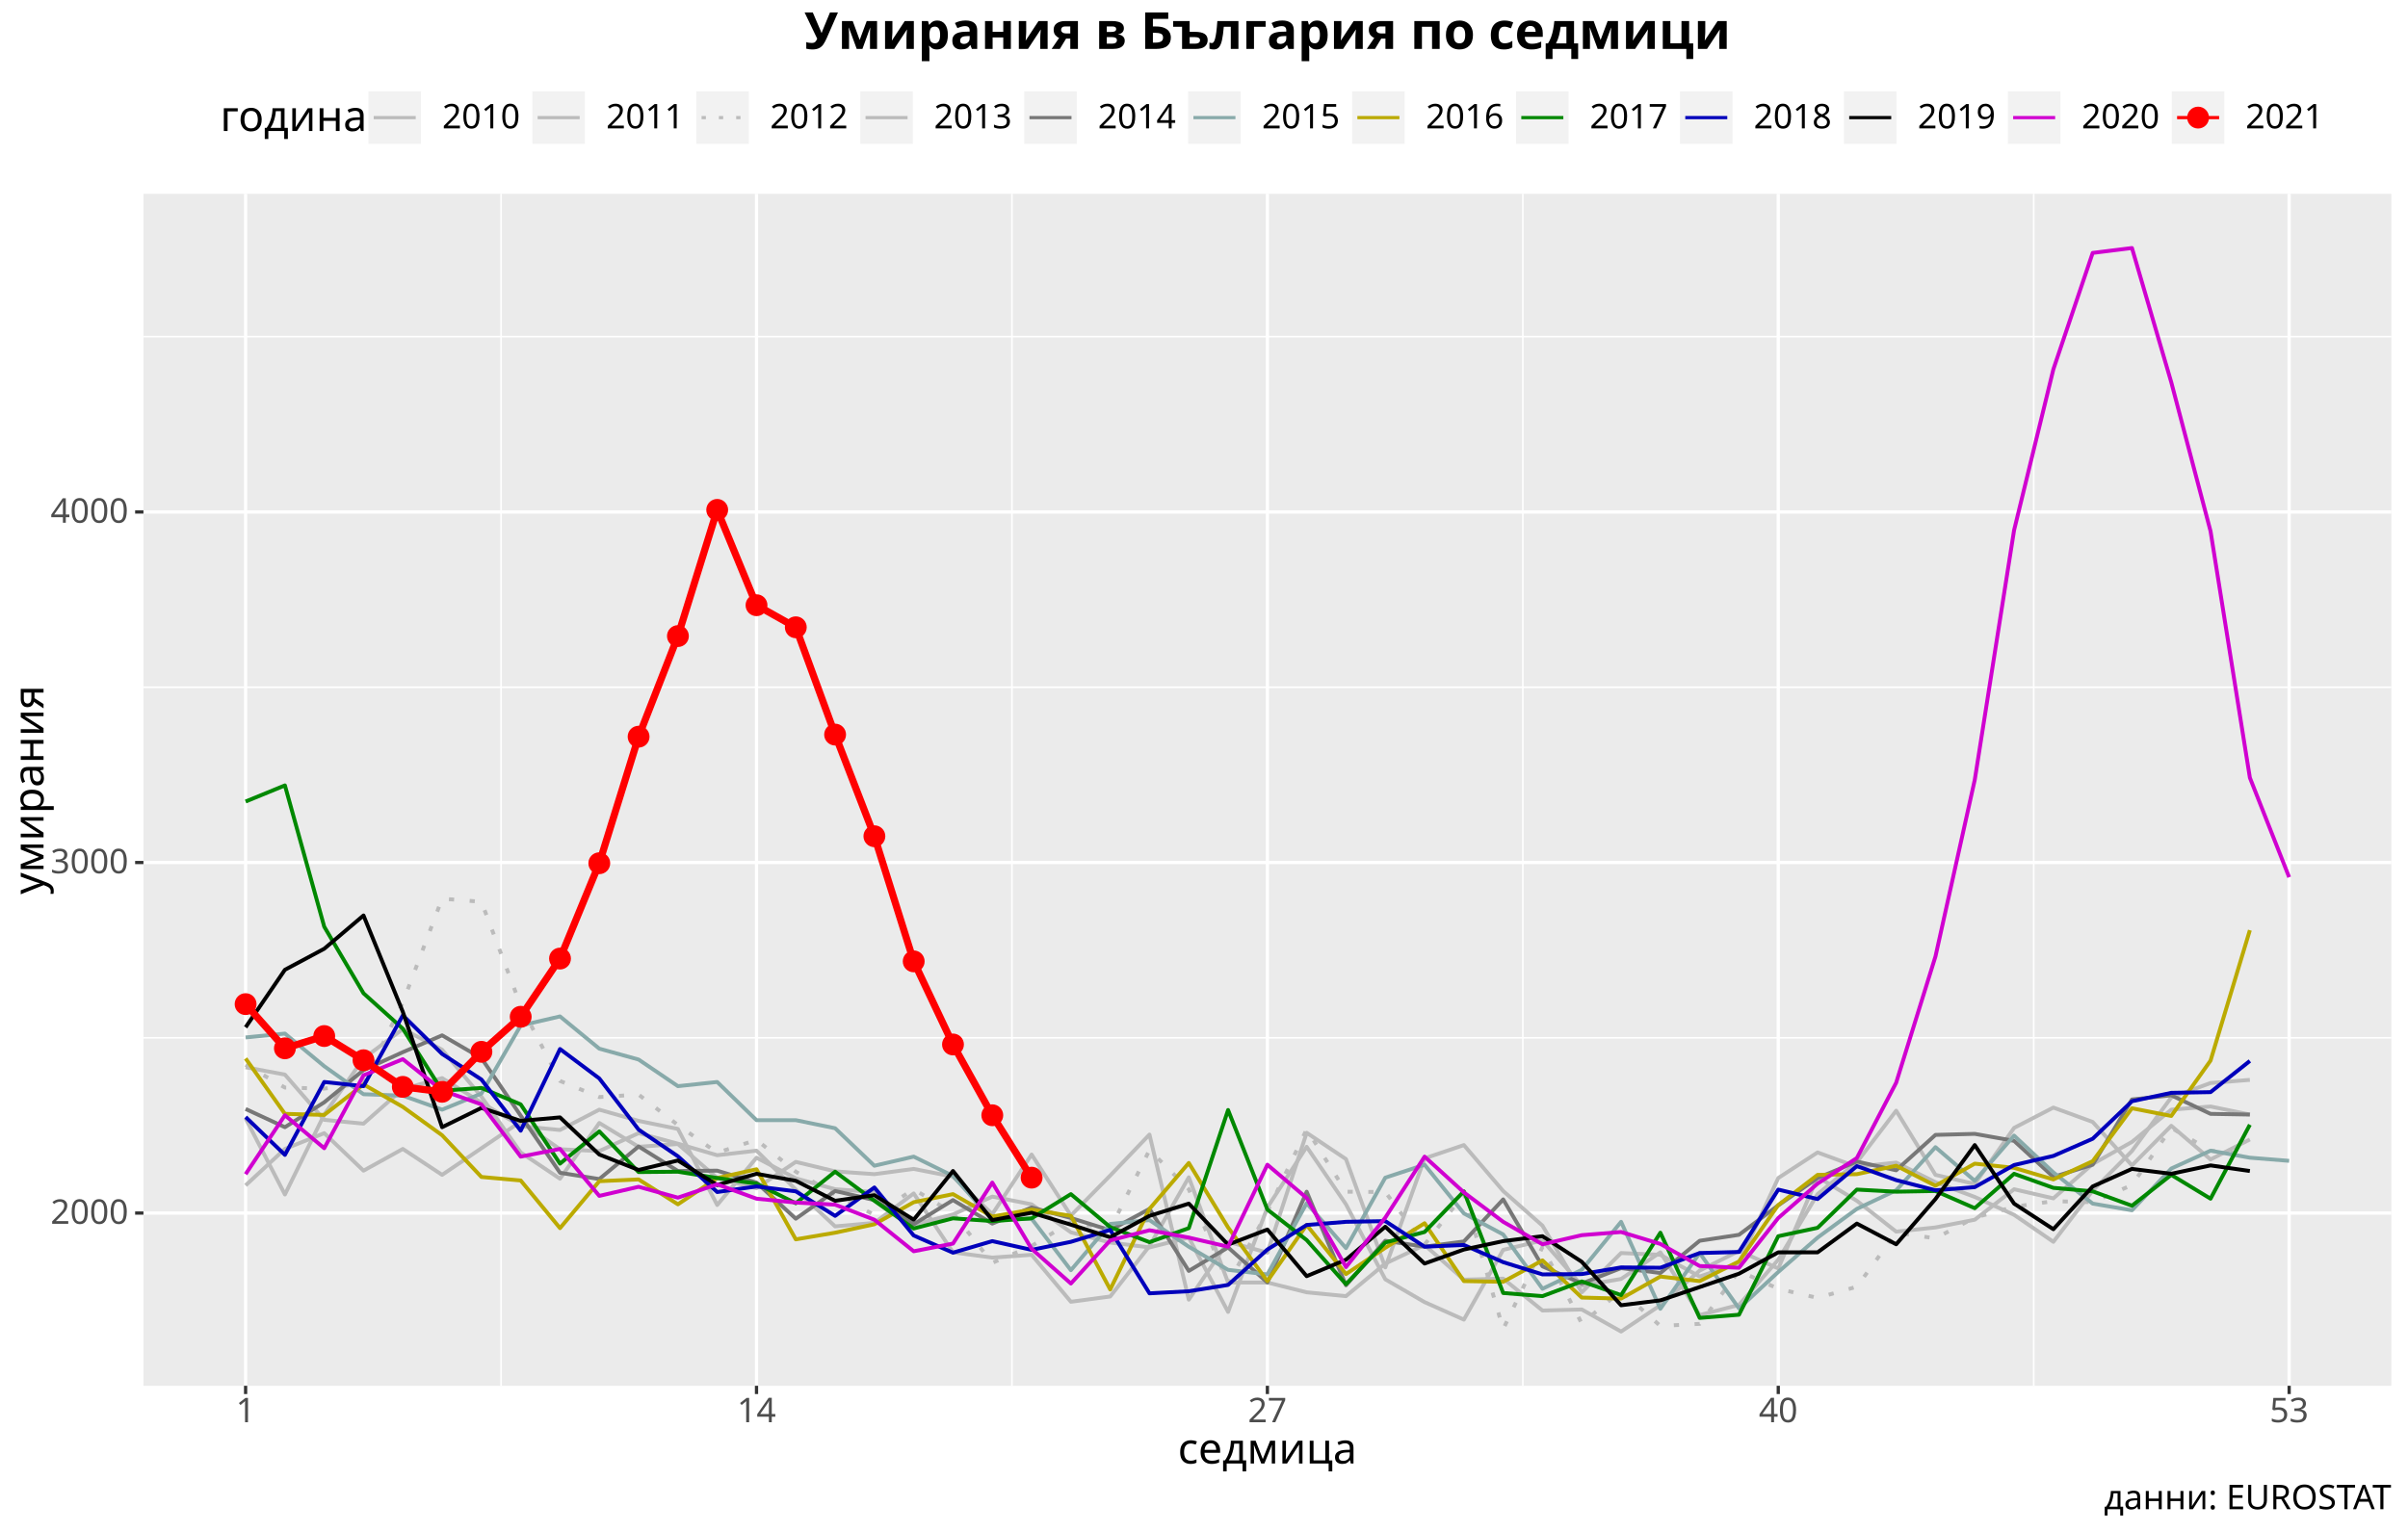
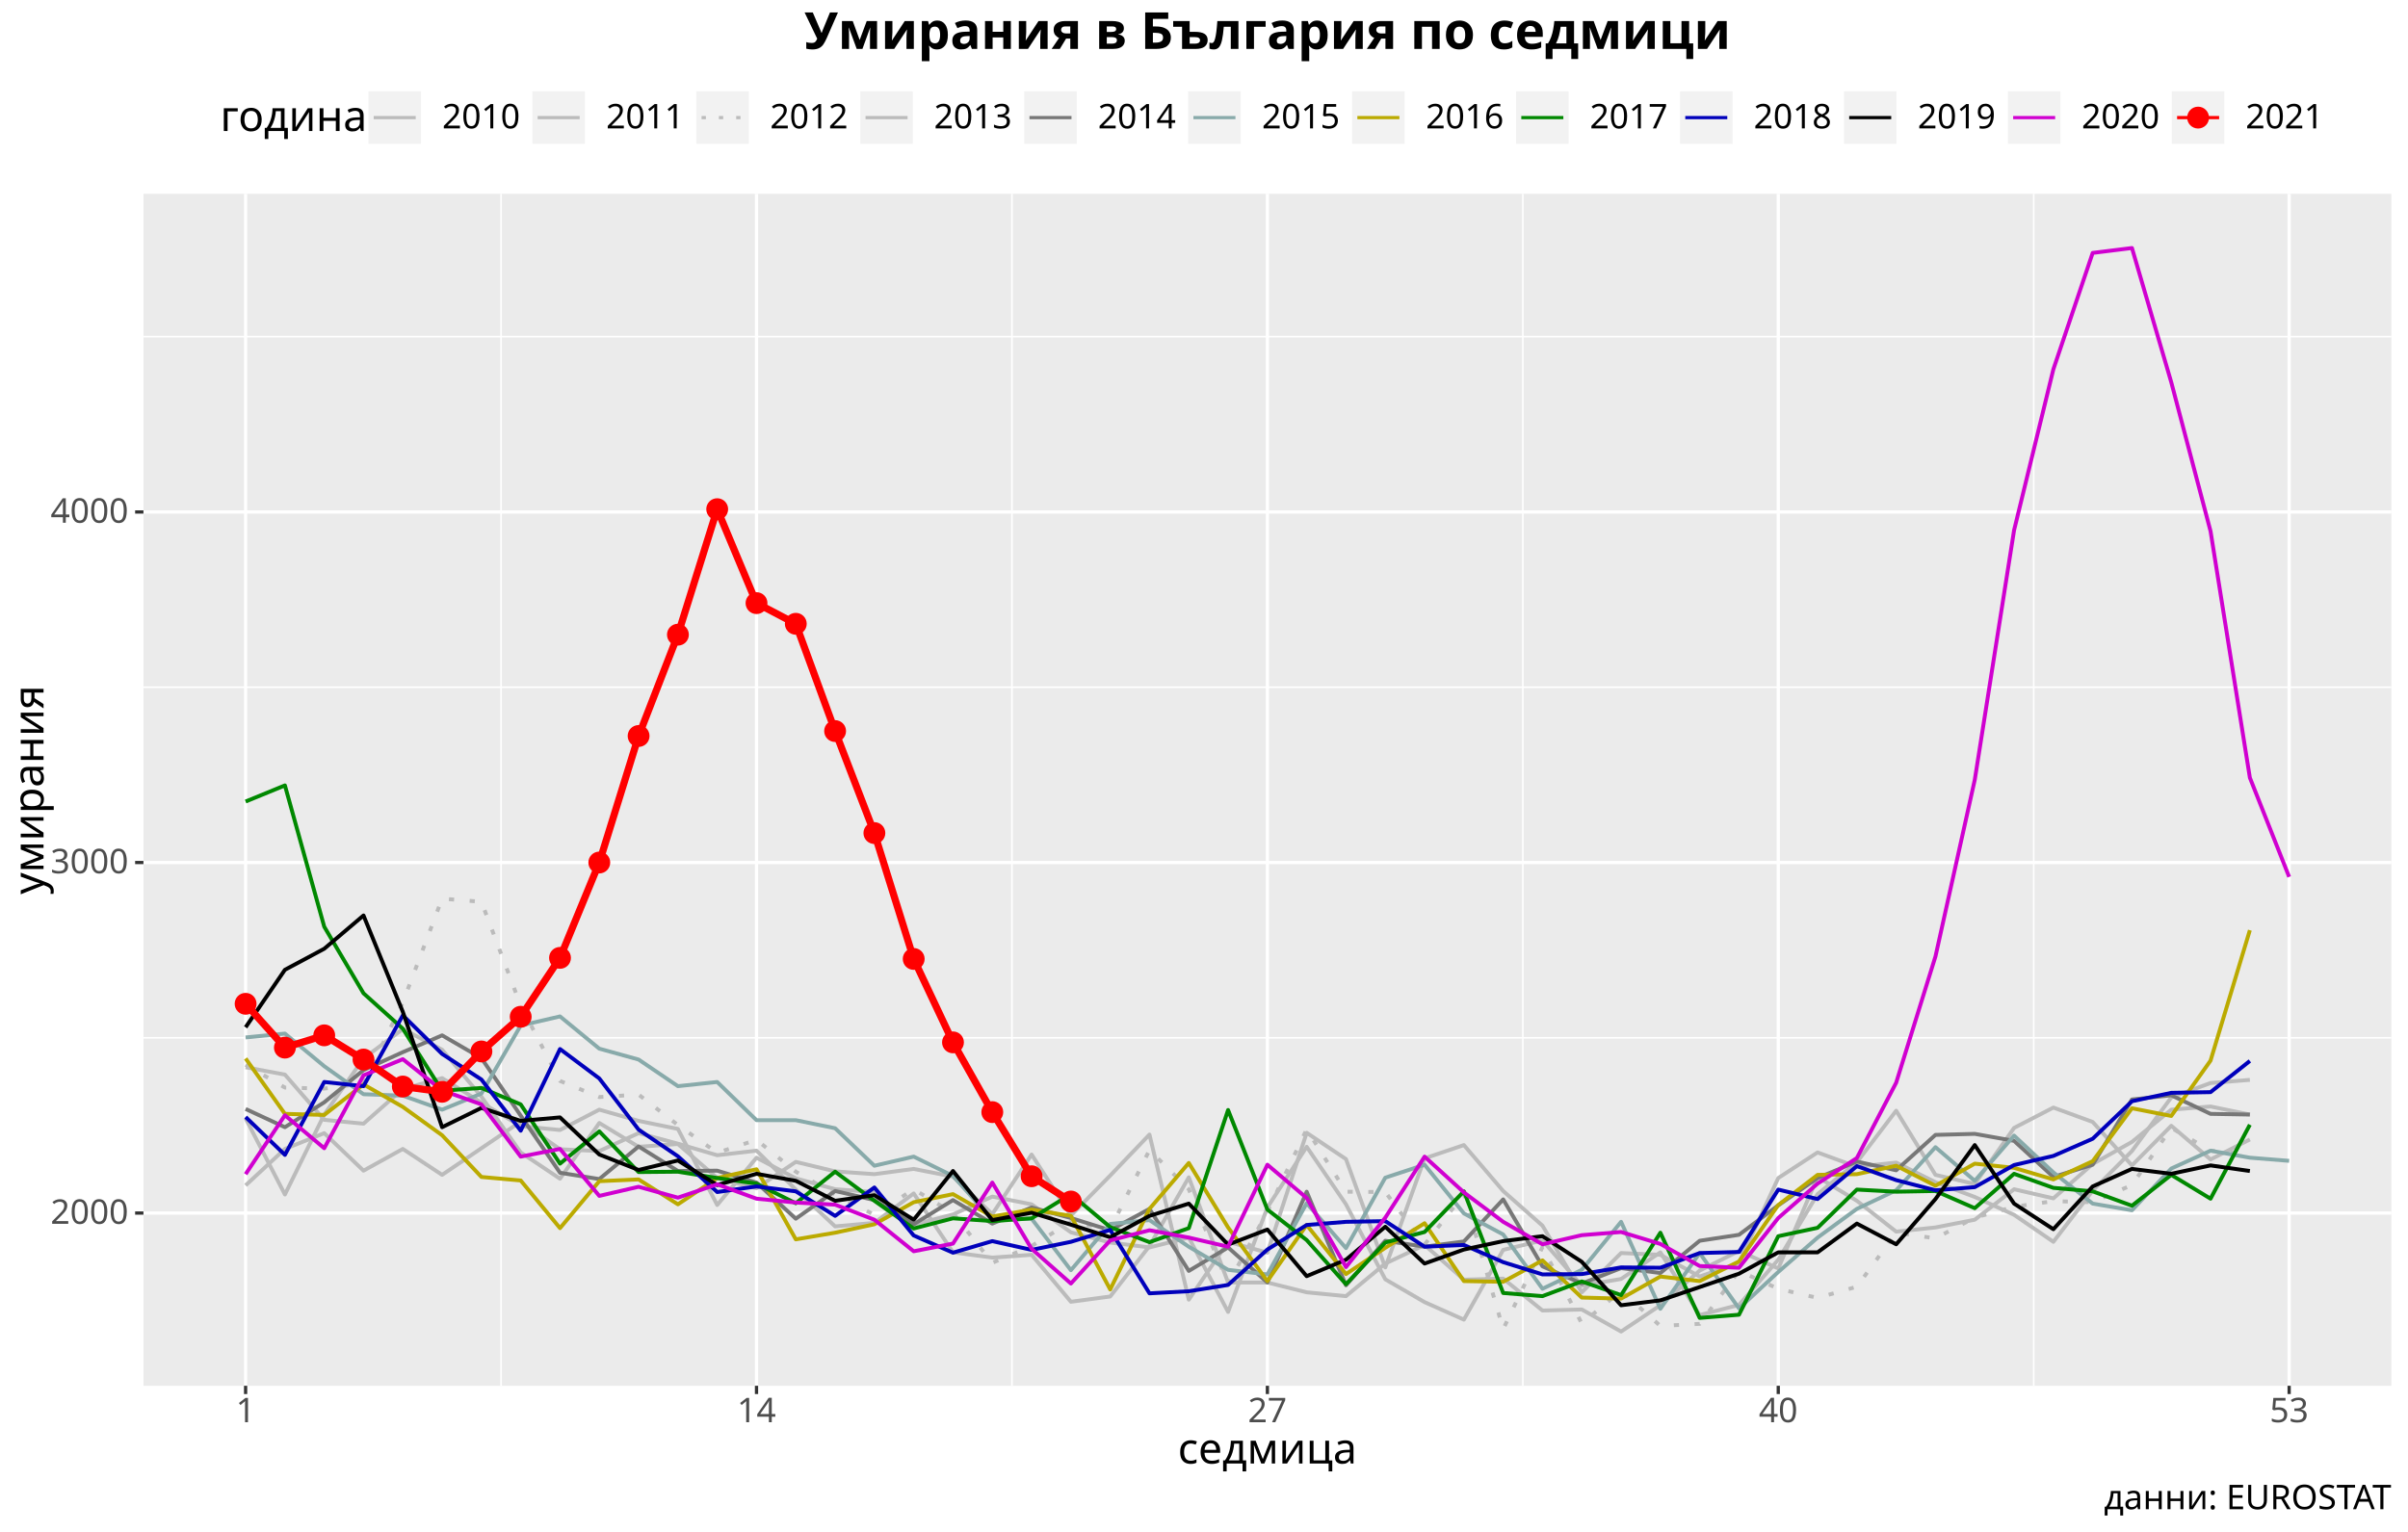
<svg xmlns="http://www.w3.org/2000/svg" class="svglite" viewBox="0 0 792.00 504.00">
  <defs>
    <style type="text/css">
    .svglite line, .svglite polyline, .svglite polygon, .svglite path, .svglite rect, .svglite circle {
      fill: none;
      stroke: #000000;
      stroke-linecap: round;
      stroke-linejoin: round;
      stroke-miterlimit: 10.00;
    }
  </style>
  </defs>
  <rect width="100%" height="100%" style="stroke: none; fill: #FFFFFF;" />
  <defs>
    <clipPath id="cpMC4wMHw3OTIuMDB8MC4wMHw1MDQuMDA=">
      <rect x="0.00" y="0.00" width="792.00" height="504.00" />
    </clipPath>
  </defs>
  <g clip-path="url(#cpMC4wMHw3OTIuMDB8MC4wMHw1MDQuMDA=)">
    <rect x="-0" y="-0" width="792.00" height="504.00" style="stroke-width: 1.07; stroke: #FFFFFF; fill: #FFFFFF;" />
  </g>
  <defs>
    <clipPath id="cpNDcuMTh8Nzg2LjUyfDYzLjc3fDQ1NS45MQ==">
      <rect x="47.18" y="63.77" width="739.34" height="392.14" />
    </clipPath>
  </defs>
  <g clip-path="url(#cpNDcuMTh8Nzg2LjUyfDYzLjc3fDQ1NS45MQ==)">
    <rect x="47.18" y="63.77" width="739.34" height="392.14" style="stroke-width: 1.07; stroke: none; fill: #EBEBEB;" />
    <polyline points="47.18,341.44 786.52,341.44 " style="stroke-width: 0.53; stroke: #FFFFFF; stroke-linecap: butt;" />
    <polyline points="47.18,226.11 786.52,226.11 " style="stroke-width: 0.53; stroke: #FFFFFF; stroke-linecap: butt;" />
    <polyline points="47.18,110.77 786.52,110.77 " style="stroke-width: 0.53; stroke: #FFFFFF; stroke-linecap: butt;" />
    <polyline points="164.80,455.91 164.80,63.77 " style="stroke-width: 0.53; stroke: #FFFFFF; stroke-linecap: butt;" />
    <polyline points="332.83,455.91 332.83,63.77 " style="stroke-width: 0.53; stroke: #FFFFFF; stroke-linecap: butt;" />
    <polyline points="500.87,455.91 500.87,63.77 " style="stroke-width: 0.53; stroke: #FFFFFF; stroke-linecap: butt;" />
    <polyline points="668.90,455.91 668.90,63.77 " style="stroke-width: 0.53; stroke: #FFFFFF; stroke-linecap: butt;" />
    <polyline points="47.18,399.10 786.52,399.10 " style="stroke-width: 1.07; stroke: #FFFFFF; stroke-linecap: butt;" />
    <polyline points="47.18,283.77 786.52,283.77 " style="stroke-width: 1.07; stroke: #FFFFFF; stroke-linecap: butt;" />
    <polyline points="47.18,168.44 786.52,168.44 " style="stroke-width: 1.07; stroke: #FFFFFF; stroke-linecap: butt;" />
    <polyline points="80.78,455.91 80.78,63.77 " style="stroke-width: 1.07; stroke: #FFFFFF; stroke-linecap: butt;" />
    <polyline points="248.82,455.91 248.82,63.77 " style="stroke-width: 1.07; stroke: #FFFFFF; stroke-linecap: butt;" />
    <polyline points="416.85,455.91 416.85,63.77 " style="stroke-width: 1.07; stroke: #FFFFFF; stroke-linecap: butt;" />
    <polyline points="584.88,455.91 584.88,63.77 " style="stroke-width: 1.07; stroke: #FFFFFF; stroke-linecap: butt;" />
    <polyline points="752.91,455.91 752.91,63.77 " style="stroke-width: 1.07; stroke: #FFFFFF; stroke-linecap: butt;" />
    <polyline points="80.78,367.96 93.71,392.99 106.64,366.69 119.56,348.24 132.49,338.55 145.41,345.36 158.34,360.81 171.26,379.15 184.19,387.80 197.11,369.46 210.04,377.30 222.97,376.38 235.89,387.57 248.82,390.91 261.74,382.26 274.67,385.38 287.59,386.30 300.52,384.57 313.44,387.11 326.37,399.45 339.30,379.84 352.22,399.91 365.15,386.76 378.07,373.27 391.00,427.59 403.92,408.56 416.85,412.13 429.77,372.69 442.70,381.34 455.63,416.98 468.55,381.11 481.48,376.73 494.40,391.84 507.33,403.25 520.25,425.17 533.18,412.25 546.10,412.83 559.03,419.98 571.96,415.48 584.88,387.57 597.81,379.15 610.73,383.88 623.66,382.49 636.58,388.95 649.51,393.80 662.44,399.68 675.36,408.56 688.29,391.72 701.21,378.69 714.14,361.04 727.06,356.31 739.99,355.28 " style="stroke-width: 1.28; stroke: #BBBBBB; stroke-linecap: butt;" />
    <polyline points="80.78,351.12 93.71,353.55 106.64,368.42 119.56,369.69 132.49,358.27 145.41,354.70 158.34,362.77 171.26,370.50 184.19,371.77 197.11,365.08 210.04,368.77 222.97,371.42 235.89,396.45 248.82,380.88 261.74,387.68 274.67,391.26 287.59,392.18 300.52,402.91 313.44,399.56 326.37,393.68 339.30,396.22 352.22,405.44 365.15,408.79 378.07,410.40 391.00,407.17 403.92,431.62 416.85,397.26 429.77,377.30 442.70,396.22 455.63,420.90 468.55,428.40 481.48,434.16 494.40,411.21 507.33,408.10 520.25,422.97 533.18,420.78 546.10,412.02 559.03,432.66 571.96,429.32 584.88,414.44 597.81,392.87 610.73,382.38 623.66,365.42 636.58,386.53 649.51,389.53 662.44,371.08 675.36,364.39 688.29,369.12 701.21,383.42 714.14,370.38 727.06,381.46 739.99,374.88 " style="stroke-width: 1.28; stroke: #BBBBBB; stroke-linecap: butt;" />
    <polyline points="80.78,350.32 93.71,357.81 106.64,358.16 119.56,356.43 132.49,329.79 145.41,295.65 158.34,296.69 171.26,330.83 184.19,355.62 197.11,360.93 210.04,360.12 222.97,370.15 235.89,379.26 248.82,375.00 261.74,385.49 274.67,392.99 287.59,399.68 300.52,391.26 313.44,399.10 326.37,415.48 339.30,409.94 352.22,401.98 365.15,404.41 378.07,378.34 391.00,391.26 403.92,422.40 416.85,398.64 429.77,371.54 442.70,392.07 455.63,392.18 468.55,409.48 481.48,392.87 494.40,437.28 507.33,410.29 520.25,435.43 533.18,424.70 546.10,436.24 559.03,435.55 571.96,418.13 584.88,424.01 597.81,427.01 610.73,423.32 623.66,405.56 636.58,407.41 649.51,400.60 662.44,397.03 675.36,395.18 688.29,395.53 701.21,389.87 714.14,371.08 727.06,378.57 739.99,379.73 " style="stroke-width: 1.28; stroke: #BBBBBB; stroke-dasharray: 1.71,5.12; stroke-linecap: butt;" />
    <polyline points="80.78,389.99 93.71,378.00 106.64,372.81 119.56,385.15 132.49,378.00 145.41,386.53 158.34,377.77 171.26,369.00 184.19,378.11 197.11,378.69 210.04,372.81 222.97,376.27 235.89,380.07 248.82,378.57 261.74,391.37 274.67,403.48 287.59,402.33 300.52,392.64 313.44,412.02 326.37,413.75 339.30,412.83 352.22,428.28 365.15,426.55 378.07,409.94 391.00,387.34 403.92,421.94 416.85,421.94 429.77,425.17 442.70,426.43 455.63,415.71 468.55,409.60 481.48,421.01 494.40,420.67 507.33,431.16 520.25,430.82 533.18,438.08 546.10,429.43 559.03,418.02 571.96,411.56 584.88,417.32 597.81,387.22 610.73,395.06 623.66,405.21 636.58,403.83 649.51,401.29 662.44,391.26 675.36,394.26 688.29,382.96 701.21,375.69 714.14,365.08 727.06,364.04 739.99,366.69 " style="stroke-width: 1.28; stroke: #BBBBBB; stroke-linecap: butt;" />
    <polyline points="80.78,364.85 93.71,370.85 106.64,362.66 119.56,352.05 132.49,346.16 145.41,340.63 158.34,348.13 171.26,367.04 184.19,385.84 197.11,387.91 210.04,377.19 222.97,385.26 235.89,385.15 248.82,389.07 261.74,400.95 274.67,391.84 287.59,394.83 300.52,402.79 313.44,394.83 326.37,402.56 339.30,397.26 352.22,400.72 365.15,404.75 378.07,397.72 391.00,418.13 403.92,410.40 416.85,421.94 429.77,392.07 442.70,422.86 455.63,408.21 468.55,410.17 481.48,408.44 494.40,394.60 507.33,416.63 520.25,422.28 533.18,417.21 546.10,418.82 559.03,408.21 571.96,406.25 584.88,396.56 597.81,387.57 610.73,382.15 623.66,385.03 636.58,373.38 649.51,373.04 662.44,375.34 675.36,387.22 688.29,383.19 701.21,361.73 714.14,360.35 727.06,366.46 739.99,366.69 " style="stroke-width: 1.28; stroke: #777777; stroke-linecap: butt;" />
    <polyline points="80.78,341.32 93.71,340.05 106.64,350.78 119.56,360.00 132.49,360.47 145.41,365.08 158.34,359.77 171.26,337.40 184.19,334.40 197.11,345.01 210.04,348.59 222.97,357.35 235.89,355.97 248.82,368.54 261.74,368.54 274.67,371.19 287.59,383.53 300.52,380.53 313.44,386.88 326.37,401.29 339.30,400.95 352.22,417.90 365.15,402.68 378.07,401.41 391.00,410.17 403.92,417.78 416.85,419.28 429.77,395.87 442.70,410.63 455.63,387.45 468.55,383.19 481.48,399.22 494.40,406.14 507.33,424.01 520.25,417.78 533.18,401.98 546.10,430.59 559.03,412.25 571.96,430.47 584.88,418.48 597.81,407.17 610.73,397.72 623.66,391.60 636.58,377.42 649.51,388.49 662.44,373.61 675.36,385.72 688.29,395.99 701.21,398.18 714.14,384.45 727.06,378.57 739.99,380.88 752.91,381.92 " style="stroke-width: 1.28; stroke: #88AAAA; stroke-linecap: butt;" />
    <polyline points="80.78,348.24 93.71,366.46 106.64,366.81 119.56,356.78 132.49,364.16 145.41,373.50 158.34,387.22 171.26,388.38 184.19,404.06 197.11,388.61 210.04,388.03 222.97,396.22 235.89,387.57 248.82,384.69 261.74,407.75 274.67,405.56 287.59,402.79 300.52,395.53 313.44,392.87 326.37,400.25 339.30,397.95 352.22,400.02 365.15,424.24 378.07,397.72 391.00,382.61 403.92,403.83 416.85,421.48 429.77,403.02 442.70,419.17 455.63,410.52 468.55,402.45 481.48,421.48 494.40,421.71 507.33,414.67 520.25,426.90 533.18,427.24 546.10,419.98 559.03,421.48 571.96,415.02 584.88,396.45 597.81,386.53 610.73,386.30 623.66,383.53 636.58,390.11 649.51,382.84 662.44,384.22 675.36,388.03 688.29,382.03 701.21,364.62 714.14,367.15 727.06,348.93 739.99,306.03 " style="stroke-width: 1.28; stroke: #BBAA00; stroke-linecap: butt;" />
    <polyline points="80.78,263.70 93.71,258.40 106.64,304.88 119.56,326.79 132.49,338.44 145.41,358.85 158.34,357.93 171.26,363.35 184.19,382.84 197.11,372.23 210.04,385.61 222.97,385.49 235.89,387.57 248.82,389.41 261.74,395.87 274.67,385.49 287.59,395.06 300.52,404.18 313.44,400.83 326.37,401.75 339.30,400.83 352.22,392.87 365.15,403.71 378.07,408.67 391.00,404.06 403.92,365.19 416.85,397.95 429.77,407.98 442.70,422.51 455.63,408.79 468.55,405.33 481.48,391.95 494.40,425.40 507.33,426.43 520.25,421.59 533.18,426.09 546.10,405.56 559.03,433.59 571.96,432.55 584.88,406.71 597.81,403.95 610.73,391.37 623.66,392.07 636.58,391.84 649.51,397.49 662.44,386.18 675.36,390.80 688.29,391.95 701.21,396.68 714.14,386.53 727.06,394.37 739.99,370.04 " style="stroke-width: 1.28; stroke: #008800; stroke-linecap: butt;" />
    <polyline points="80.78,367.50 93.71,379.96 106.64,355.97 119.56,357.35 132.49,334.05 145.41,346.74 158.34,355.16 171.26,372.00 184.19,345.13 197.11,354.81 210.04,371.65 222.97,380.42 235.89,392.18 248.82,390.34 261.74,391.95 274.67,400.02 287.59,390.68 300.52,406.48 313.44,412.13 326.37,408.33 339.30,411.21 352.22,408.56 365.15,404.64 378.07,425.51 391.00,424.82 403.92,422.74 416.85,411.10 429.77,403.02 442.70,401.98 455.63,401.75 468.55,410.17 481.48,409.60 494.40,415.25 507.33,419.28 520.25,419.17 533.18,416.98 546.10,417.09 559.03,412.25 571.96,411.90 584.88,391.37 597.81,394.49 610.73,383.65 623.66,388.26 636.58,391.60 649.51,390.57 662.44,383.30 675.36,380.30 688.29,374.65 701.21,362.31 714.14,359.54 727.06,359.31 739.99,349.05 " style="stroke-width: 1.28; stroke: #0000BB; stroke-linecap: butt;" />
    <polyline points="80.78,337.98 93.71,319.06 106.64,312.14 119.56,301.19 132.49,332.90 145.41,370.85 158.34,364.50 171.26,368.77 184.19,367.62 197.11,379.84 210.04,384.92 222.97,381.80 235.89,389.87 248.82,386.18 261.74,388.49 274.67,395.06 287.59,393.22 300.52,401.29 313.44,385.26 326.37,401.41 339.30,398.99 352.22,402.91 365.15,407.06 378.07,400.02 391.00,395.99 403.92,409.48 416.85,404.52 429.77,419.86 442.70,414.44 455.63,403.60 468.55,415.71 481.48,411.10 494.40,408.33 507.33,406.71 520.25,415.13 533.18,429.43 546.10,427.82 559.03,423.44 571.96,419.05 584.88,412.02 597.81,412.02 610.73,402.56 623.66,409.37 636.58,394.49 649.51,376.73 662.44,395.99 675.36,404.41 688.29,390.34 701.21,384.57 714.14,386.18 727.06,383.42 739.99,385.26 " style="stroke-width: 1.28; stroke-linecap: butt;" />
-     <polyline points="80.78,386.30 93.71,366.92 106.64,377.77 119.56,353.78 132.49,348.47 145.41,358.74 158.34,363.35 171.26,380.53 184.19,378.00 197.11,393.45 210.04,390.45 222.97,394.03 235.89,389.64 248.82,394.37 261.74,395.64 274.67,396.33 287.59,401.29 300.52,411.67 313.44,409.14 326.37,389.07 339.30,410.87 352.22,422.28 365.15,408.10 378.07,404.75 391.00,407.17 403.92,410.17 416.85,383.19 429.77,394.14 442.70,416.86 455.63,400.60 468.55,380.53 481.48,392.30 494.40,401.98 507.33,409.37 520.25,406.37 533.18,405.33 546.10,409.25 559.03,416.52 571.96,417.09 584.88,400.72 597.81,389.41 610.73,380.99 623.66,356.20 636.58,314.68 649.51,256.55 662.44,174.44 675.36,121.50 688.29,83.21 701.21,81.60 714.14,125.77 727.06,174.78 739.99,255.86 752.91,288.61 " style="stroke-width: 1.28; stroke: #D000D0; stroke-linecap: butt;" />
-     <polyline points="80.78,330.36 93.71,344.90 106.64,340.86 119.56,348.82 132.49,357.58 145.41,359.20 158.34,346.05 171.26,334.52 184.19,315.37 197.11,284.00 210.04,242.37 222.97,209.27 235.89,167.75 248.82,199.12 261.74,206.38 274.67,241.68 287.59,275.12 300.52,316.29 313.44,343.63 326.37,366.92 339.30,387.45 " style="stroke-width: 2.35; stroke: #FF0000; stroke-linecap: butt;" />
-     <circle cx="80.78" cy="330.36" r="3.24" style="stroke-width: 0.71; stroke: #FF0000; fill: #FF0000;" />
-     <circle cx="93.71" cy="344.90" r="3.24" style="stroke-width: 0.71; stroke: #FF0000; fill: #FF0000;" />
-     <circle cx="106.64" cy="340.86" r="3.24" style="stroke-width: 0.71; stroke: #FF0000; fill: #FF0000;" />
-     <circle cx="119.56" cy="348.82" r="3.24" style="stroke-width: 0.71; stroke: #FF0000; fill: #FF0000;" />
-     <circle cx="132.49" cy="357.58" r="3.24" style="stroke-width: 0.71; stroke: #FF0000; fill: #FF0000;" />
+     <polyline points="80.78,386.30 93.71,366.92 106.64,377.77 119.56,353.78 132.49,348.47 145.41,358.74 158.34,363.35 171.26,380.53 184.19,378.00 197.11,393.45 210.04,390.45 222.97,394.03 235.89,389.64 248.82,394.37 261.74,395.64 274.67,396.33 287.59,401.29 300.52,411.67 313.44,409.14 326.37,389.07 339.30,410.87 352.22,422.28 365.15,408.10 378.07,404.75 391.00,407.17 403.92,410.17 416.85,383.19 429.77,394.14 442.70,416.86 455.63,400.60 468.55,380.53 481.48,392.30 494.40,401.98 507.33,409.37 520.25,406.37 533.18,405.33 546.10,409.25 559.03,416.52 571.96,417.09 584.88,400.72 597.81,389.41 610.73,380.99 623.66,356.20 636.58,314.68 649.51,256.55 662.44,174.44 675.36,121.50 688.29,83.21 701.21,81.60 714.14,125.77 727.06,174.78 739.99,255.86 752.91,288.50 " style="stroke-width: 1.28; stroke: #D000D0; stroke-linecap: butt;" />
+     <polyline points="80.78,330.25 93.71,344.67 106.64,340.63 119.56,348.59 132.49,357.47 145.41,359.20 158.34,345.93 171.26,334.52 184.19,315.14 197.11,283.77 210.04,242.14 222.97,208.81 235.89,167.52 248.82,198.43 261.74,205.23 274.67,240.52 287.59,274.08 300.52,315.49 313.44,342.94 326.37,365.89 339.30,386.99 352.22,395.30 " style="stroke-width: 2.35; stroke: #FF0000; stroke-linecap: butt;" />
+     <circle cx="80.78" cy="330.25" r="3.24" style="stroke-width: 0.71; stroke: #FF0000; fill: #FF0000;" />
+     <circle cx="93.71" cy="344.67" r="3.24" style="stroke-width: 0.71; stroke: #FF0000; fill: #FF0000;" />
+     <circle cx="106.64" cy="340.63" r="3.24" style="stroke-width: 0.71; stroke: #FF0000; fill: #FF0000;" />
+     <circle cx="119.56" cy="348.59" r="3.24" style="stroke-width: 0.71; stroke: #FF0000; fill: #FF0000;" />
+     <circle cx="132.49" cy="357.47" r="3.24" style="stroke-width: 0.71; stroke: #FF0000; fill: #FF0000;" />
    <circle cx="145.41" cy="359.20" r="3.24" style="stroke-width: 0.71; stroke: #FF0000; fill: #FF0000;" />
-     <circle cx="158.34" cy="346.05" r="3.24" style="stroke-width: 0.71; stroke: #FF0000; fill: #FF0000;" />
+     <circle cx="158.34" cy="345.93" r="3.24" style="stroke-width: 0.71; stroke: #FF0000; fill: #FF0000;" />
    <circle cx="171.26" cy="334.52" r="3.24" style="stroke-width: 0.71; stroke: #FF0000; fill: #FF0000;" />
-     <circle cx="184.19" cy="315.37" r="3.24" style="stroke-width: 0.71; stroke: #FF0000; fill: #FF0000;" />
-     <circle cx="197.11" cy="284.00" r="3.24" style="stroke-width: 0.71; stroke: #FF0000; fill: #FF0000;" />
-     <circle cx="210.04" cy="242.37" r="3.24" style="stroke-width: 0.71; stroke: #FF0000; fill: #FF0000;" />
-     <circle cx="222.97" cy="209.27" r="3.24" style="stroke-width: 0.71; stroke: #FF0000; fill: #FF0000;" />
-     <circle cx="235.89" cy="167.75" r="3.24" style="stroke-width: 0.71; stroke: #FF0000; fill: #FF0000;" />
-     <circle cx="248.82" cy="199.12" r="3.24" style="stroke-width: 0.71; stroke: #FF0000; fill: #FF0000;" />
-     <circle cx="261.74" cy="206.38" r="3.24" style="stroke-width: 0.71; stroke: #FF0000; fill: #FF0000;" />
-     <circle cx="274.67" cy="241.68" r="3.24" style="stroke-width: 0.71; stroke: #FF0000; fill: #FF0000;" />
-     <circle cx="287.59" cy="275.12" r="3.24" style="stroke-width: 0.71; stroke: #FF0000; fill: #FF0000;" />
-     <circle cx="300.52" cy="316.29" r="3.24" style="stroke-width: 0.71; stroke: #FF0000; fill: #FF0000;" />
-     <circle cx="313.44" cy="343.63" r="3.24" style="stroke-width: 0.71; stroke: #FF0000; fill: #FF0000;" />
-     <circle cx="326.37" cy="366.92" r="3.24" style="stroke-width: 0.71; stroke: #FF0000; fill: #FF0000;" />
-     <circle cx="339.30" cy="387.45" r="3.24" style="stroke-width: 0.71; stroke: #FF0000; fill: #FF0000;" />
+     <circle cx="184.19" cy="315.14" r="3.24" style="stroke-width: 0.71; stroke: #FF0000; fill: #FF0000;" />
+     <circle cx="197.11" cy="283.77" r="3.24" style="stroke-width: 0.71; stroke: #FF0000; fill: #FF0000;" />
+     <circle cx="210.04" cy="242.14" r="3.24" style="stroke-width: 0.71; stroke: #FF0000; fill: #FF0000;" />
+     <circle cx="222.97" cy="208.81" r="3.24" style="stroke-width: 0.71; stroke: #FF0000; fill: #FF0000;" />
+     <circle cx="235.89" cy="167.52" r="3.24" style="stroke-width: 0.71; stroke: #FF0000; fill: #FF0000;" />
+     <circle cx="248.82" cy="198.43" r="3.24" style="stroke-width: 0.71; stroke: #FF0000; fill: #FF0000;" />
+     <circle cx="261.74" cy="205.23" r="3.24" style="stroke-width: 0.71; stroke: #FF0000; fill: #FF0000;" />
+     <circle cx="274.67" cy="240.52" r="3.24" style="stroke-width: 0.71; stroke: #FF0000; fill: #FF0000;" />
+     <circle cx="287.59" cy="274.08" r="3.24" style="stroke-width: 0.71; stroke: #FF0000; fill: #FF0000;" />
+     <circle cx="300.52" cy="315.49" r="3.24" style="stroke-width: 0.71; stroke: #FF0000; fill: #FF0000;" />
+     <circle cx="313.44" cy="342.94" r="3.24" style="stroke-width: 0.71; stroke: #FF0000; fill: #FF0000;" />
+     <circle cx="326.37" cy="365.89" r="3.24" style="stroke-width: 0.71; stroke: #FF0000; fill: #FF0000;" />
+     <circle cx="339.30" cy="386.99" r="3.24" style="stroke-width: 0.71; stroke: #FF0000; fill: #FF0000;" />
+     <circle cx="352.22" cy="395.30" r="3.24" style="stroke-width: 0.71; stroke: #FF0000; fill: #FF0000;" />
  </g>
  <g clip-path="url(#cpMC4wMHw3OTIuMDB8MC4wMHw1MDQuMDA=)">
    <text x="42.25" y="402.64" text-anchor="end" style="font-size: 11.20px; fill: #4D4D4D; font-family: Calibri;" textLength="22.69px" lengthAdjust="spacingAndGlyphs">2000</text>
    <text x="42.25" y="287.31" text-anchor="end" style="font-size: 11.20px; fill: #4D4D4D; font-family: Calibri;" textLength="22.69px" lengthAdjust="spacingAndGlyphs">3000</text>
    <text x="42.25" y="171.98" text-anchor="end" style="font-size: 11.20px; fill: #4D4D4D; font-family: Calibri;" textLength="22.69px" lengthAdjust="spacingAndGlyphs">4000</text>
    <polyline points="44.44,399.10 47.18,399.10 " style="stroke-width: 1.07; stroke: #333333; stroke-linecap: butt;" />
    <polyline points="44.44,283.77 47.18,283.77 " style="stroke-width: 1.07; stroke: #333333; stroke-linecap: butt;" />
    <polyline points="44.44,168.44 47.18,168.44 " style="stroke-width: 1.07; stroke: #333333; stroke-linecap: butt;" />
    <polyline points="80.78,458.65 80.78,455.91 " style="stroke-width: 1.07; stroke: #333333; stroke-linecap: butt;" />
    <polyline points="248.82,458.65 248.82,455.91 " style="stroke-width: 1.07; stroke: #333333; stroke-linecap: butt;" />
    <polyline points="416.85,458.65 416.85,455.91 " style="stroke-width: 1.07; stroke: #333333; stroke-linecap: butt;" />
    <polyline points="584.88,458.65 584.88,455.91 " style="stroke-width: 1.07; stroke: #333333; stroke-linecap: butt;" />
    <polyline points="752.91,458.65 752.91,455.91 " style="stroke-width: 1.07; stroke: #333333; stroke-linecap: butt;" />
    <text x="80.78" y="467.91" text-anchor="middle" style="font-size: 11.20px; fill: #4D4D4D; font-family: Calibri;" textLength="5.67px" lengthAdjust="spacingAndGlyphs">1</text>
    <text x="248.82" y="467.91" text-anchor="middle" style="font-size: 11.20px; fill: #4D4D4D; font-family: Calibri;" textLength="11.35px" lengthAdjust="spacingAndGlyphs">14</text>
    <text x="416.85" y="467.91" text-anchor="middle" style="font-size: 11.20px; fill: #4D4D4D; font-family: Calibri;" textLength="11.35px" lengthAdjust="spacingAndGlyphs">27</text>
    <text x="584.88" y="467.91" text-anchor="middle" style="font-size: 11.20px; fill: #4D4D4D; font-family: Calibri;" textLength="11.35px" lengthAdjust="spacingAndGlyphs">40</text>
    <text x="752.91" y="467.91" text-anchor="middle" style="font-size: 11.20px; fill: #4D4D4D; font-family: Calibri;" textLength="11.35px" lengthAdjust="spacingAndGlyphs">53</text>
    <text x="416.85" y="481.49" text-anchor="middle" style="font-size: 14.00px; font-family: Calibri;" textLength="52.01px" lengthAdjust="spacingAndGlyphs">седмица</text>
    <text transform="translate(14.32,259.84) rotate(-90)" text-anchor="middle" style="font-size: 14.00px; font-family: Calibri;" textLength="59.11px" lengthAdjust="spacingAndGlyphs">умирания</text>
    <rect x="66.95" y="24.57" width="699.81" height="28.24" style="stroke-width: 1.07; stroke: none; fill: #FFFFFF;" />
    <text x="72.43" y="43.11" style="font-size: 14.00px; font-family: Calibri;" textLength="41.78px" lengthAdjust="spacingAndGlyphs">година</text>
    <rect x="121.18" y="30.05" width="17.28" height="17.28" style="stroke-width: 1.07; stroke: none; fill: #F2F2F2;" />
    <line x1="122.91" y1="38.69" x2="136.73" y2="38.69" style="stroke-width: 1.07; stroke: #BBBBBB; stroke-linecap: butt;" />
    <rect x="175.10" y="30.05" width="17.28" height="17.28" style="stroke-width: 1.07; stroke: none; fill: #F2F2F2;" />
    <line x1="176.83" y1="38.69" x2="190.66" y2="38.69" style="stroke-width: 1.07; stroke: #BBBBBB; stroke-linecap: butt;" />
    <rect x="229.03" y="30.05" width="17.28" height="17.28" style="stroke-width: 1.07; stroke: none; fill: #F2F2F2;" />
    <line x1="230.75" y1="38.69" x2="244.58" y2="38.69" style="stroke-width: 1.07; stroke: #BBBBBB; stroke-dasharray: 1.42,4.27; stroke-linecap: butt;" />
    <rect x="282.95" y="30.05" width="17.28" height="17.28" style="stroke-width: 1.07; stroke: none; fill: #F2F2F2;" />
    <line x1="284.68" y1="38.69" x2="298.50" y2="38.69" style="stroke-width: 1.07; stroke: #BBBBBB; stroke-linecap: butt;" />
    <rect x="336.87" y="30.05" width="17.28" height="17.28" style="stroke-width: 1.07; stroke: none; fill: #F2F2F2;" />
    <line x1="338.60" y1="38.69" x2="352.42" y2="38.69" style="stroke-width: 1.07; stroke: #777777; stroke-linecap: butt;" />
    <rect x="390.79" y="30.05" width="17.28" height="17.28" style="stroke-width: 1.07; stroke: none; fill: #F2F2F2;" />
    <line x1="392.52" y1="38.69" x2="406.34" y2="38.69" style="stroke-width: 1.07; stroke: #88AAAA; stroke-linecap: butt;" />
    <rect x="444.71" y="30.05" width="17.28" height="17.28" style="stroke-width: 1.07; stroke: none; fill: #F2F2F2;" />
    <line x1="446.44" y1="38.69" x2="460.27" y2="38.69" style="stroke-width: 1.07; stroke: #BBAA00; stroke-linecap: butt;" />
    <rect x="498.64" y="30.05" width="17.28" height="17.28" style="stroke-width: 1.07; stroke: none; fill: #F2F2F2;" />
    <line x1="500.36" y1="38.69" x2="514.19" y2="38.69" style="stroke-width: 1.07; stroke: #008800; stroke-linecap: butt;" />
    <rect x="552.56" y="30.05" width="17.28" height="17.28" style="stroke-width: 1.07; stroke: none; fill: #F2F2F2;" />
    <line x1="554.29" y1="38.69" x2="568.11" y2="38.69" style="stroke-width: 1.07; stroke: #0000BB; stroke-linecap: butt;" />
    <rect x="606.48" y="30.05" width="17.28" height="17.28" style="stroke-width: 1.07; stroke: none; fill: #F2F2F2;" />
    <line x1="608.21" y1="38.69" x2="622.03" y2="38.69" style="stroke-width: 1.07; stroke-linecap: butt;" />
    <rect x="660.40" y="30.05" width="17.28" height="17.28" style="stroke-width: 1.07; stroke: none; fill: #F2F2F2;" />
    <line x1="662.13" y1="38.69" x2="675.95" y2="38.69" style="stroke-width: 1.07; stroke: #D000D0; stroke-linecap: butt;" />
    <rect x="714.32" y="30.05" width="17.28" height="17.28" style="stroke-width: 1.07; stroke: none; fill: #F2F2F2;" />
    <line x1="716.05" y1="38.69" x2="729.88" y2="38.69" style="stroke-width: 1.07; stroke: #FF0000; stroke-linecap: butt;" />
    <circle cx="722.96" cy="38.69" r="3.24" style="stroke-width: 0.71; stroke: #FF0000; fill: #FF0000;" />
    <text x="145.44" y="42.23" style="font-size: 11.20px; font-family: Calibri;" textLength="22.69px" lengthAdjust="spacingAndGlyphs">2010</text>
    <text x="199.36" y="42.23" style="font-size: 11.20px; font-family: Calibri;" textLength="22.69px" lengthAdjust="spacingAndGlyphs">2011</text>
    <text x="253.28" y="42.23" style="font-size: 11.20px; font-family: Calibri;" textLength="22.69px" lengthAdjust="spacingAndGlyphs">2012</text>
    <text x="307.20" y="42.23" style="font-size: 11.20px; font-family: Calibri;" textLength="22.69px" lengthAdjust="spacingAndGlyphs">2013</text>
    <text x="361.12" y="42.23" style="font-size: 11.20px; font-family: Calibri;" textLength="22.69px" lengthAdjust="spacingAndGlyphs">2014</text>
    <text x="415.05" y="42.23" style="font-size: 11.20px; font-family: Calibri;" textLength="22.69px" lengthAdjust="spacingAndGlyphs">2015</text>
    <text x="468.97" y="42.23" style="font-size: 11.20px; font-family: Calibri;" textLength="22.69px" lengthAdjust="spacingAndGlyphs">2016</text>
    <text x="522.89" y="42.23" style="font-size: 11.20px; font-family: Calibri;" textLength="22.69px" lengthAdjust="spacingAndGlyphs">2017</text>
    <text x="576.81" y="42.23" style="font-size: 11.20px; font-family: Calibri;" textLength="22.69px" lengthAdjust="spacingAndGlyphs">2018</text>
    <text x="630.73" y="42.23" style="font-size: 11.20px; font-family: Calibri;" textLength="22.69px" lengthAdjust="spacingAndGlyphs">2019</text>
    <text x="684.66" y="42.23" style="font-size: 11.20px; font-family: Calibri;" textLength="22.69px" lengthAdjust="spacingAndGlyphs">2020</text>
    <text x="738.58" y="42.23" style="font-size: 11.20px; font-family: Calibri;" textLength="22.69px" lengthAdjust="spacingAndGlyphs">2021</text>
    <text x="416.85" y="16.10" text-anchor="middle" style="font-size: 16.80px; font-weight: bold; font-family: Calibri;" textLength="250.11px" lengthAdjust="spacingAndGlyphs">Умирания в България по седмици</text>
    <text x="786.52" y="496.53" text-anchor="end" style="font-size: 11.20px; font-family: Calibri;" textLength="82.91px" lengthAdjust="spacingAndGlyphs">данни: EUROSTAT</text>
  </g>
</svg>
